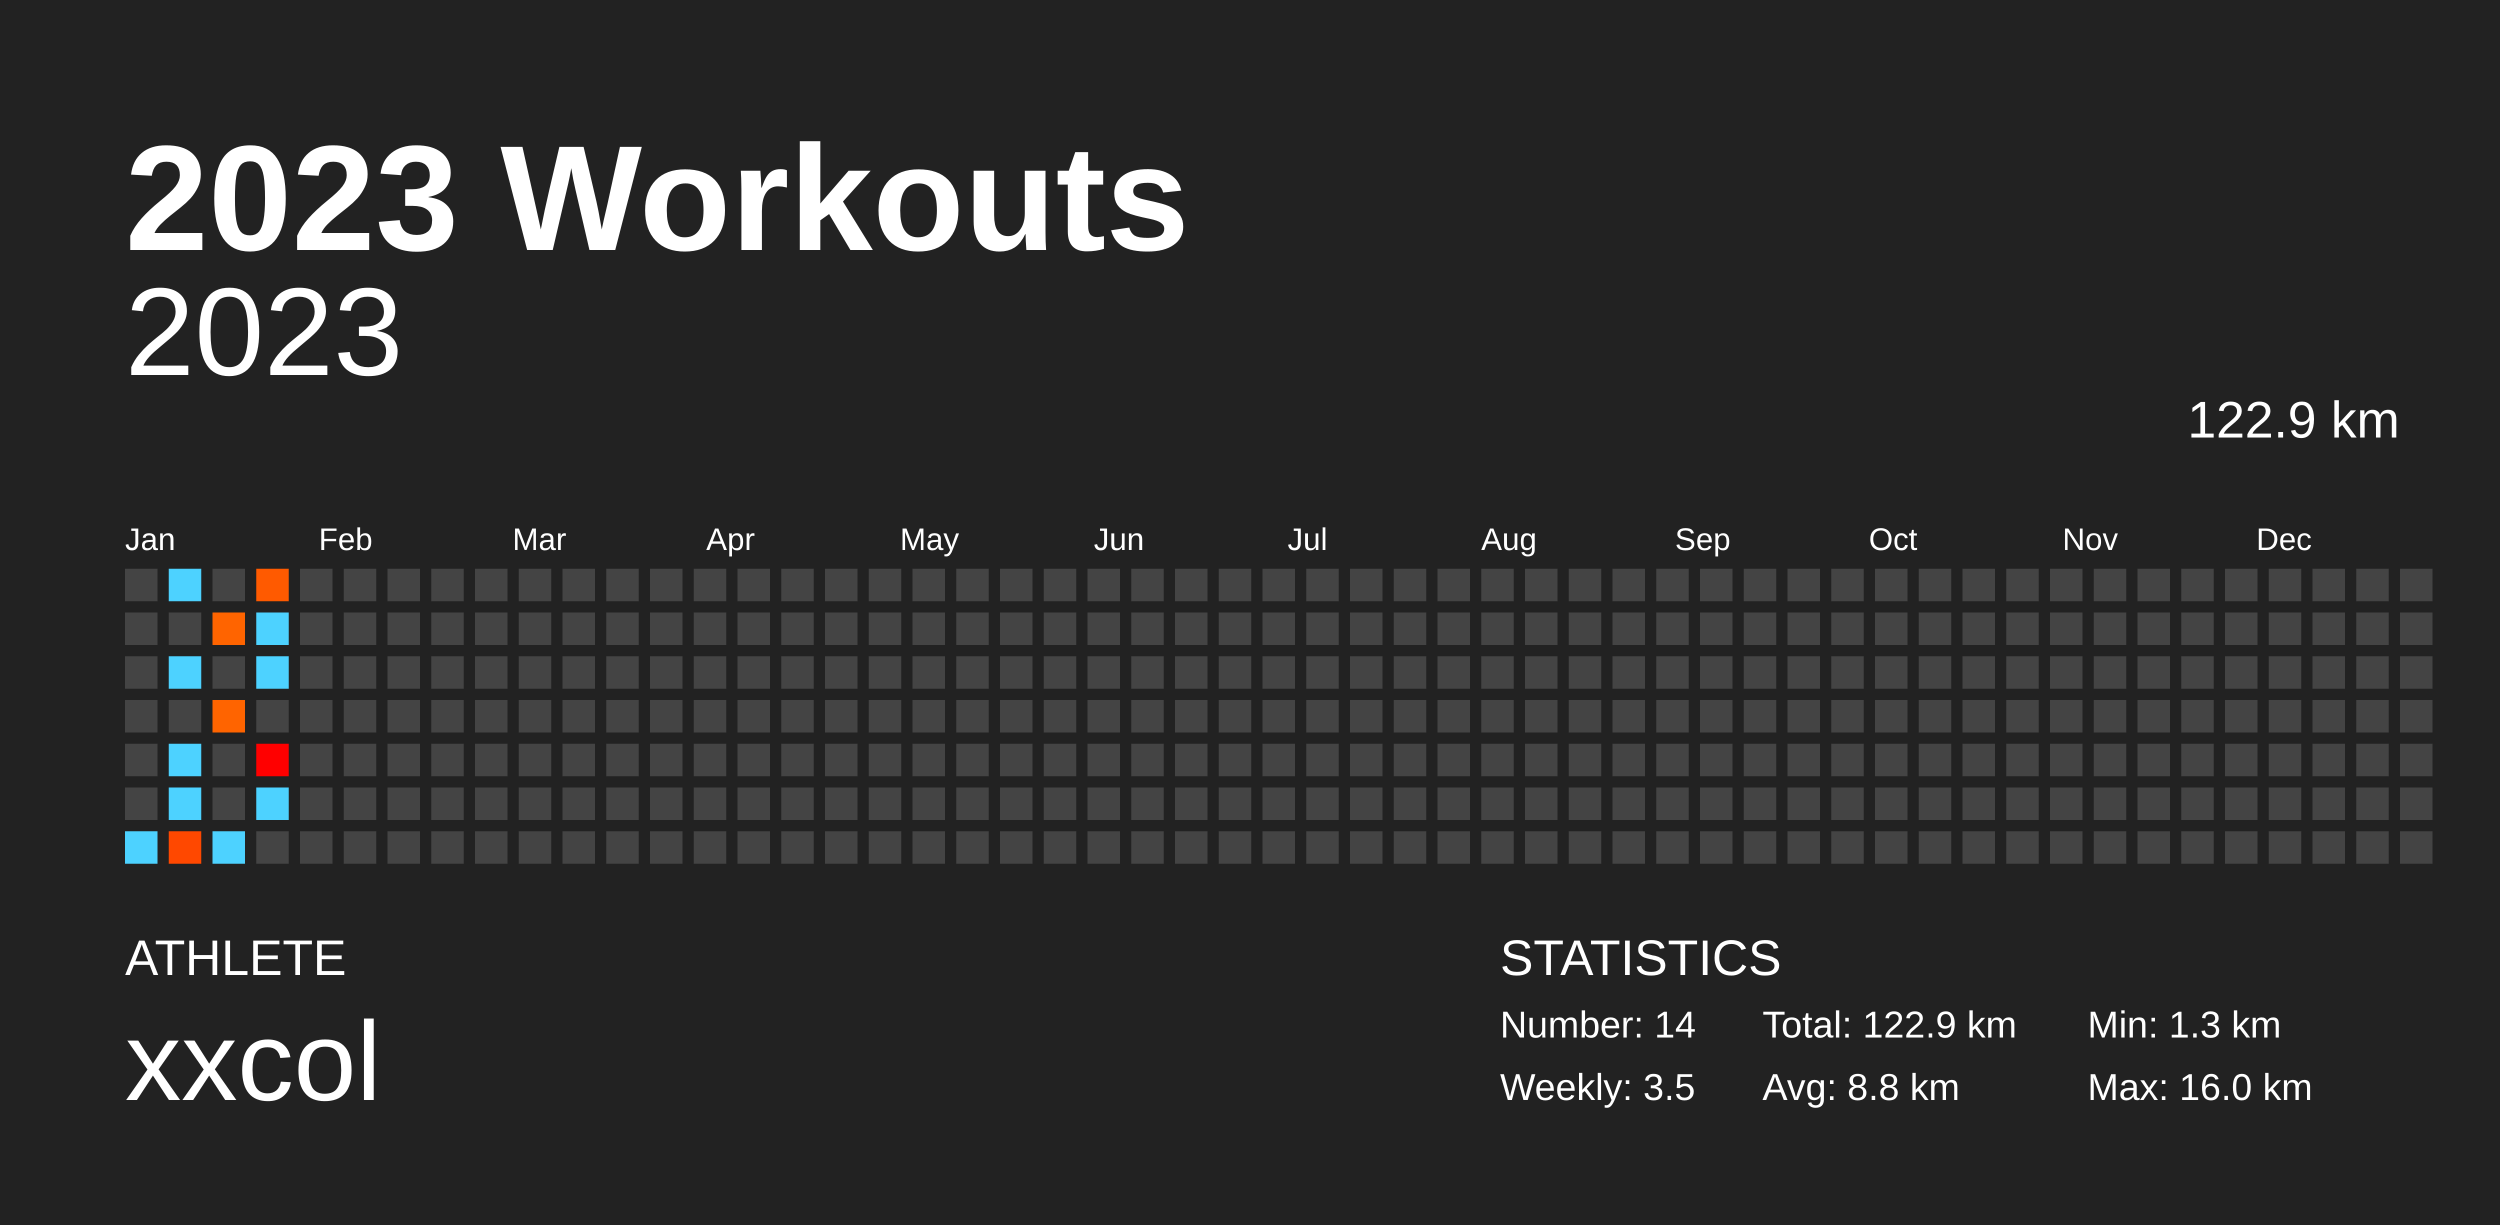
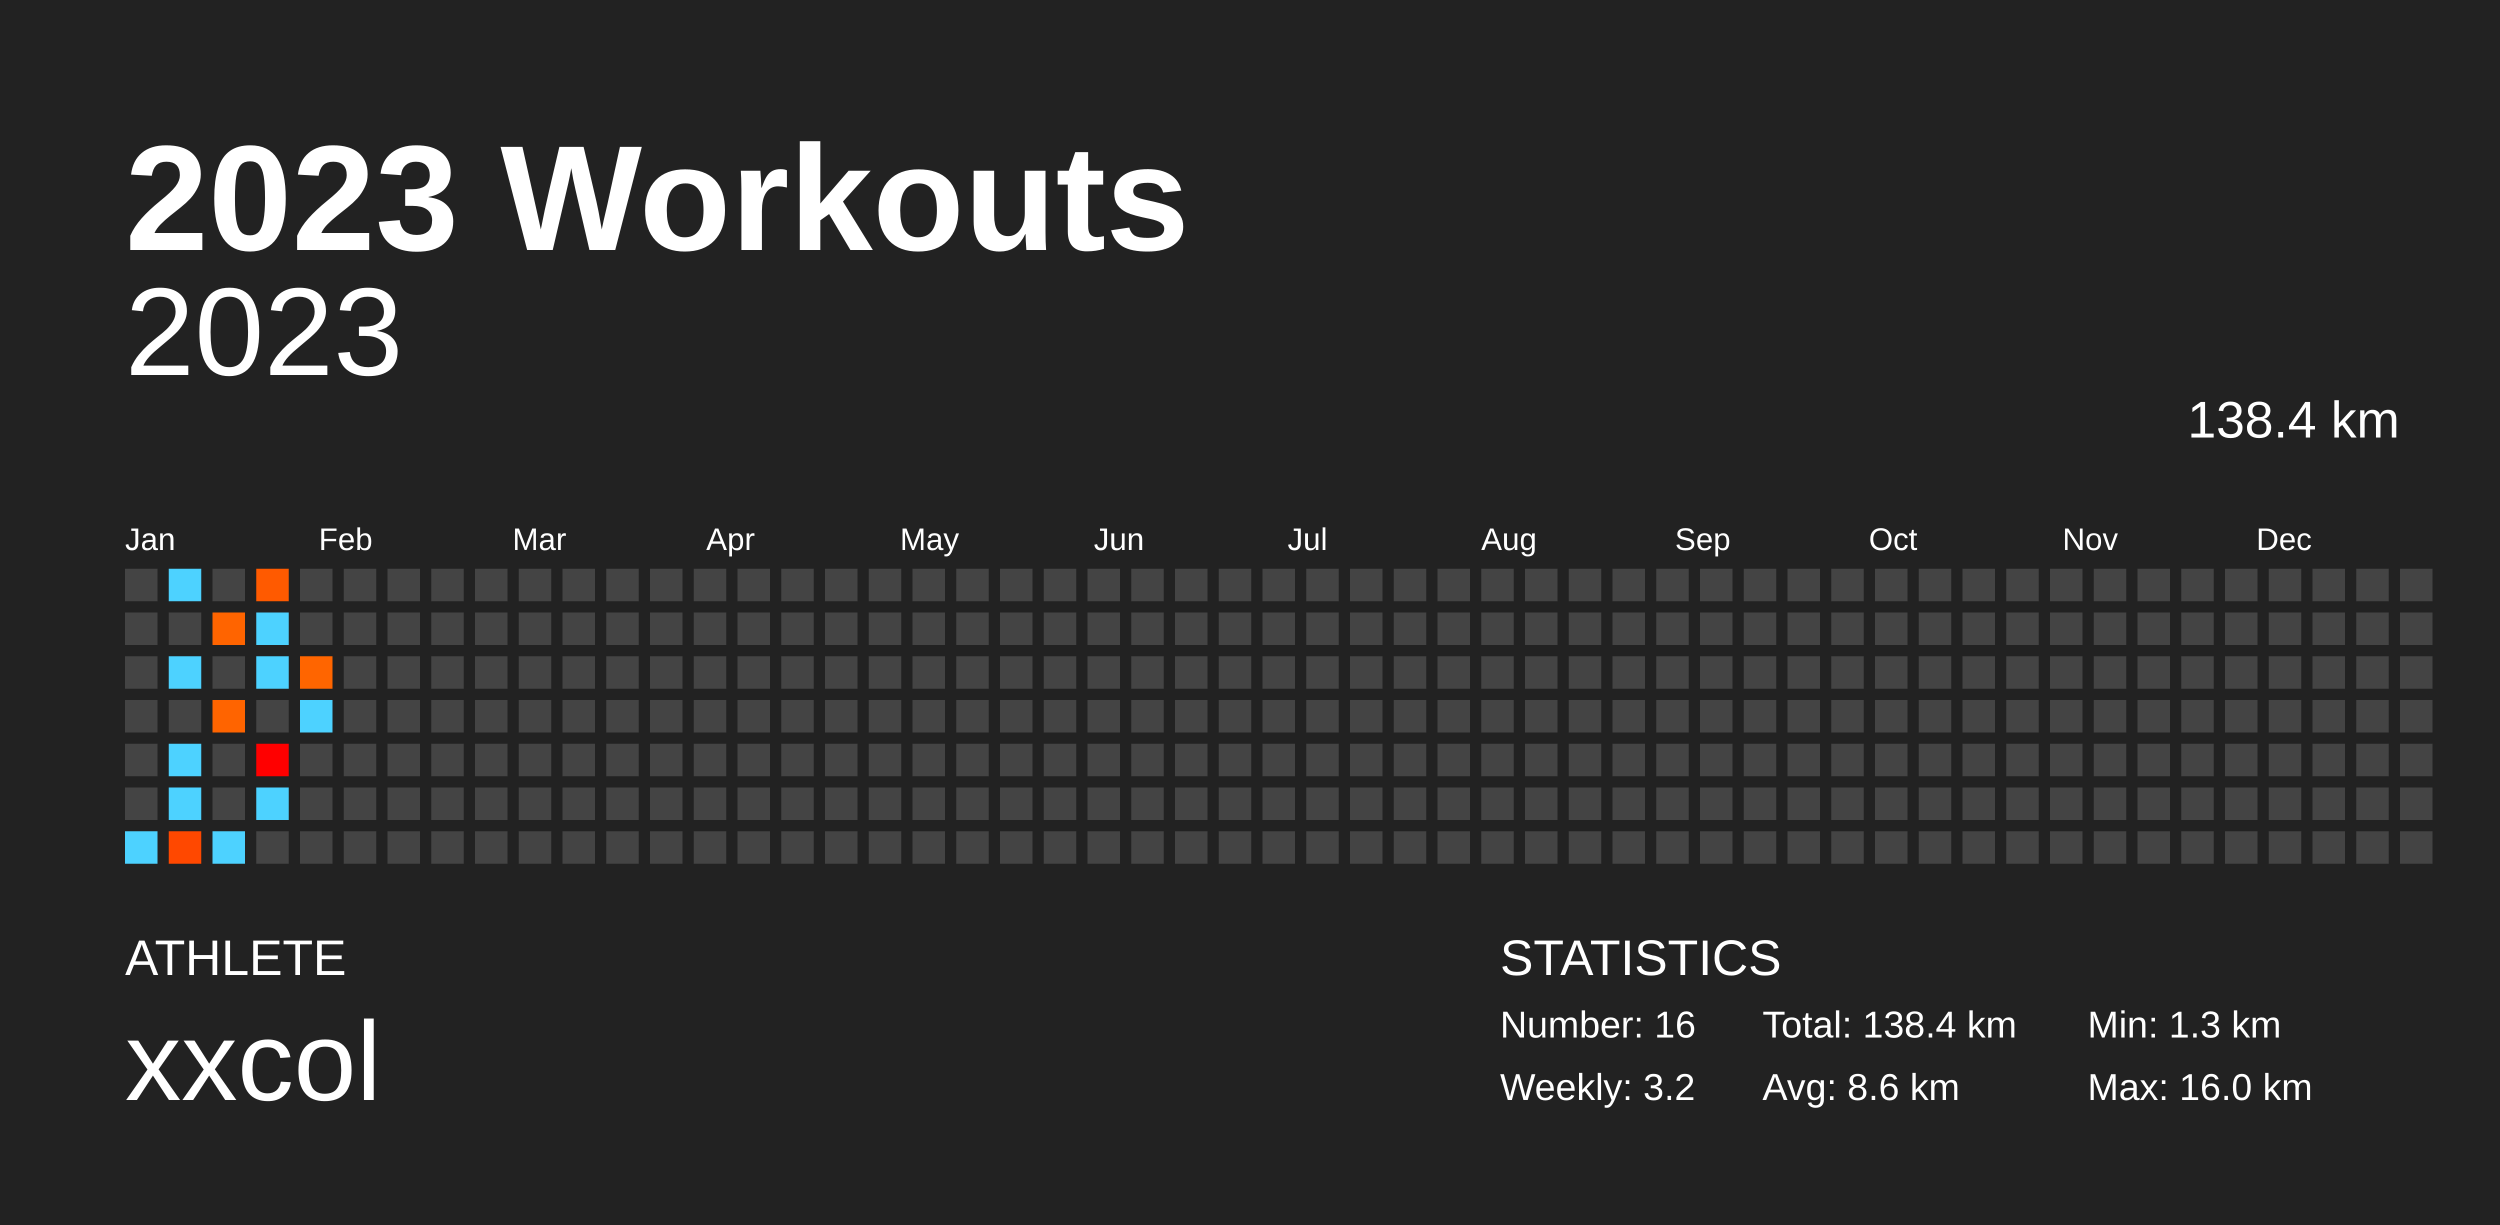
<svg xmlns="http://www.w3.org/2000/svg" baseProfile="full" height="98mm" version="1.1" viewBox="0,0,200,98" width="200mm">
  <defs />
  <rect fill="#222222" height="98" width="200" x="0" y="0" />
  <text fill="#FFFFFF" style="font-size:12px; font-family:Arial; font-weight:bold;" x="10" y="20">2023 Workouts</text>
  <text fill="#FFFFFF" style="font-size:4px; font-family:Arial" x="10" y="78">ATHLETE</text>
  <text fill="#FFFFFF" style="font-size:9px; font-family:Arial" x="10" y="88">xxcol</text>
  <text fill="#FFFFFF" style="font-size:4px; font-family:Arial" x="120" y="78">STATISTICS</text>
-   <text fill="#FFFFFF" style="font-size:3px; font-family:Arial" x="120" y="83">Number: 14</text>
-   <text fill="#FFFFFF" style="font-size:3px; font-family:Arial" x="120" y="88">Weekly: 3.5</text>
-   <text fill="#FFFFFF" style="font-size:3px; font-family:Arial" x="141" y="83">Total: 122.9 km</text>
-   <text fill="#FFFFFF" style="font-size:3px; font-family:Arial" x="141" y="88">Avg: 8.8 km</text>
+   <text fill="#FFFFFF" style="font-size:3px; font-family:Arial" x="120" y="83">Number: 16</text>
+   <text fill="#FFFFFF" style="font-size:3px; font-family:Arial" x="120" y="88">Weekly: 3.2</text>
+   <text fill="#FFFFFF" style="font-size:3px; font-family:Arial" x="141" y="83">Total: 138.4 km</text>
+   <text fill="#FFFFFF" style="font-size:3px; font-family:Arial" x="141" y="88">Avg: 8.6 km</text>
  <text fill="#FFFFFF" style="font-size:3px; font-family:Arial" x="167" y="83">Min: 1.3 km</text>
  <text fill="#FFFFFF" style="font-size:3px; font-family:Arial" x="167" y="88">Max: 16.0 km</text>
  <text alignment-baseline="hanging" fill="#FFFFFF" style="font-size:10.0px; font-family:Arial;" x="10" y="30">2023</text>
-   <text alignment-baseline="hanging" fill="#FFFFFF" style="font-size:4.125px; font-family:Arial;" x="175" y="35">122.9 km</text>
+   <text alignment-baseline="hanging" fill="#FFFFFF" style="font-size:4.125px; font-family:Arial;" x="175" y="35">138.4 km</text>
  <text fill="#FFFFFF" style="font-size:2.5px; font-family:Arial" x="10.0" y="44">Jan</text>
  <text fill="#FFFFFF" style="font-size:2.5px; font-family:Arial" x="25.5" y="44">Feb</text>
  <text fill="#FFFFFF" style="font-size:2.5px; font-family:Arial" x="41.0" y="44">Mar</text>
  <text fill="#FFFFFF" style="font-size:2.5px; font-family:Arial" x="56.5" y="44">Apr</text>
  <text fill="#FFFFFF" style="font-size:2.5px; font-family:Arial" x="72.0" y="44">May</text>
  <text fill="#FFFFFF" style="font-size:2.5px; font-family:Arial" x="87.5" y="44">Jun</text>
  <text fill="#FFFFFF" style="font-size:2.5px; font-family:Arial" x="103.0" y="44">Jul</text>
  <text fill="#FFFFFF" style="font-size:2.5px; font-family:Arial" x="118.5" y="44">Aug</text>
  <text fill="#FFFFFF" style="font-size:2.5px; font-family:Arial" x="134.0" y="44">Sep</text>
  <text fill="#FFFFFF" style="font-size:2.5px; font-family:Arial" x="149.5" y="44">Oct</text>
  <text fill="#FFFFFF" style="font-size:2.5px; font-family:Arial" x="165.0" y="44">Nov</text>
  <text fill="#FFFFFF" style="font-size:2.5px; font-family:Arial" x="180.5" y="44">Dec</text>
  <rect fill="#444444" height="2.6" width="2.6" x="10.0" y="45.5" />
  <rect fill="#444444" height="2.6" width="2.6" x="10.0" y="49.0" />
  <rect fill="#444444" height="2.6" width="2.6" x="10.0" y="52.5" />
  <rect fill="#444444" height="2.6" width="2.6" x="10.0" y="56.0" />
  <rect fill="#444444" height="2.6" width="2.6" x="10.0" y="59.5" />
  <rect fill="#444444" height="2.6" width="2.6" x="10.0" y="63.0" />
  <rect fill="#4dd2ff" height="2.6" width="2.6" x="10.0" y="66.5" />
  <rect fill="#4dd2ff" height="2.6" width="2.6" x="13.5" y="45.5" />
  <rect fill="#444444" height="2.6" width="2.6" x="13.5" y="49.0" />
  <rect fill="#4dd2ff" height="2.6" width="2.6" x="13.5" y="52.5" />
  <rect fill="#444444" height="2.6" width="2.6" x="13.5" y="56.0" />
  <rect fill="#4dd2ff" height="2.6" width="2.6" x="13.5" y="59.5" />
  <rect fill="#4dd2ff" height="2.6" width="2.6" x="13.5" y="63.0" />
  <rect fill="#ff4800" height="2.6" width="2.6" x="13.5" y="66.5" />
  <rect fill="#444444" height="2.6" width="2.6" x="17.0" y="45.5" />
  <rect fill="#ff6400" height="2.6" width="2.6" x="17.0" y="49.0" />
  <rect fill="#444444" height="2.6" width="2.6" x="17.0" y="52.5" />
  <rect fill="#ff6400" height="2.6" width="2.6" x="17.0" y="56.0" />
  <rect fill="#444444" height="2.6" width="2.6" x="17.0" y="59.5" />
  <rect fill="#444444" height="2.6" width="2.6" x="17.0" y="63.0" />
  <rect fill="#4dd2ff" height="2.6" width="2.6" x="17.0" y="66.5" />
  <rect fill="#ff5a00" height="2.6" width="2.6" x="20.5" y="45.5" />
  <rect fill="#4dd2ff" height="2.6" width="2.6" x="20.5" y="49.0" />
  <rect fill="#4dd2ff" height="2.6" width="2.6" x="20.5" y="52.5" />
  <rect fill="#444444" height="2.6" width="2.6" x="20.5" y="56.0" />
  <rect fill="#ff0000" height="2.6" width="2.6" x="20.5" y="59.5" />
  <rect fill="#4dd2ff" height="2.6" width="2.6" x="20.5" y="63.0" />
  <rect fill="#444444" height="2.6" width="2.6" x="20.5" y="66.5" />
  <rect fill="#444444" height="2.6" width="2.6" x="24.0" y="45.5" />
  <rect fill="#444444" height="2.6" width="2.6" x="24.0" y="49.0" />
-   <rect fill="#444444" height="2.6" width="2.6" x="24.0" y="52.5" />
-   <rect fill="#444444" height="2.6" width="2.6" x="24.0" y="56.0" />
+   <rect fill="#ff6500" height="2.6" width="2.6" x="24.0" y="52.5" />
+   <rect fill="#4dd2ff" height="2.6" width="2.6" x="24.0" y="56.0" />
  <rect fill="#444444" height="2.6" width="2.6" x="24.0" y="59.5" />
  <rect fill="#444444" height="2.6" width="2.6" x="24.0" y="63.0" />
  <rect fill="#444444" height="2.6" width="2.6" x="24.0" y="66.5" />
  <rect fill="#444444" height="2.6" width="2.6" x="27.5" y="45.5" />
  <rect fill="#444444" height="2.6" width="2.6" x="27.5" y="49.0" />
  <rect fill="#444444" height="2.6" width="2.6" x="27.5" y="52.5" />
  <rect fill="#444444" height="2.6" width="2.6" x="27.5" y="56.0" />
  <rect fill="#444444" height="2.6" width="2.6" x="27.5" y="59.5" />
  <rect fill="#444444" height="2.6" width="2.6" x="27.5" y="63.0" />
  <rect fill="#444444" height="2.6" width="2.6" x="27.5" y="66.5" />
  <rect fill="#444444" height="2.6" width="2.6" x="31.0" y="45.5" />
  <rect fill="#444444" height="2.6" width="2.6" x="31.0" y="49.0" />
  <rect fill="#444444" height="2.6" width="2.6" x="31.0" y="52.5" />
  <rect fill="#444444" height="2.6" width="2.6" x="31.0" y="56.0" />
  <rect fill="#444444" height="2.6" width="2.6" x="31.0" y="59.5" />
  <rect fill="#444444" height="2.6" width="2.6" x="31.0" y="63.0" />
  <rect fill="#444444" height="2.6" width="2.6" x="31.0" y="66.5" />
  <rect fill="#444444" height="2.6" width="2.6" x="34.5" y="45.5" />
  <rect fill="#444444" height="2.6" width="2.6" x="34.5" y="49.0" />
  <rect fill="#444444" height="2.6" width="2.6" x="34.5" y="52.5" />
  <rect fill="#444444" height="2.6" width="2.6" x="34.5" y="56.0" />
  <rect fill="#444444" height="2.6" width="2.6" x="34.5" y="59.5" />
  <rect fill="#444444" height="2.6" width="2.6" x="34.5" y="63.0" />
  <rect fill="#444444" height="2.6" width="2.6" x="34.5" y="66.5" />
  <rect fill="#444444" height="2.6" width="2.6" x="38.0" y="45.5" />
  <rect fill="#444444" height="2.6" width="2.6" x="38.0" y="49.0" />
  <rect fill="#444444" height="2.6" width="2.6" x="38.0" y="52.5" />
  <rect fill="#444444" height="2.6" width="2.6" x="38.0" y="56.0" />
  <rect fill="#444444" height="2.6" width="2.6" x="38.0" y="59.5" />
  <rect fill="#444444" height="2.6" width="2.6" x="38.0" y="63.0" />
  <rect fill="#444444" height="2.6" width="2.6" x="38.0" y="66.5" />
  <rect fill="#444444" height="2.6" width="2.6" x="41.5" y="45.5" />
  <rect fill="#444444" height="2.6" width="2.6" x="41.5" y="49.0" />
  <rect fill="#444444" height="2.6" width="2.6" x="41.5" y="52.5" />
  <rect fill="#444444" height="2.6" width="2.6" x="41.5" y="56.0" />
  <rect fill="#444444" height="2.6" width="2.6" x="41.5" y="59.5" />
  <rect fill="#444444" height="2.6" width="2.6" x="41.5" y="63.0" />
  <rect fill="#444444" height="2.6" width="2.6" x="41.5" y="66.5" />
  <rect fill="#444444" height="2.6" width="2.6" x="45.0" y="45.5" />
  <rect fill="#444444" height="2.6" width="2.6" x="45.0" y="49.0" />
  <rect fill="#444444" height="2.6" width="2.6" x="45.0" y="52.5" />
  <rect fill="#444444" height="2.6" width="2.6" x="45.0" y="56.0" />
  <rect fill="#444444" height="2.6" width="2.6" x="45.0" y="59.5" />
  <rect fill="#444444" height="2.6" width="2.6" x="45.0" y="63.0" />
  <rect fill="#444444" height="2.6" width="2.6" x="45.0" y="66.5" />
  <rect fill="#444444" height="2.6" width="2.6" x="48.5" y="45.5" />
  <rect fill="#444444" height="2.6" width="2.6" x="48.5" y="49.0" />
  <rect fill="#444444" height="2.6" width="2.6" x="48.5" y="52.5" />
  <rect fill="#444444" height="2.6" width="2.6" x="48.5" y="56.0" />
  <rect fill="#444444" height="2.6" width="2.6" x="48.5" y="59.5" />
  <rect fill="#444444" height="2.6" width="2.6" x="48.5" y="63.0" />
  <rect fill="#444444" height="2.6" width="2.6" x="48.5" y="66.5" />
  <rect fill="#444444" height="2.6" width="2.6" x="52.0" y="45.5" />
  <rect fill="#444444" height="2.6" width="2.6" x="52.0" y="49.0" />
  <rect fill="#444444" height="2.6" width="2.6" x="52.0" y="52.5" />
  <rect fill="#444444" height="2.6" width="2.6" x="52.0" y="56.0" />
  <rect fill="#444444" height="2.6" width="2.6" x="52.0" y="59.5" />
  <rect fill="#444444" height="2.6" width="2.6" x="52.0" y="63.0" />
  <rect fill="#444444" height="2.6" width="2.6" x="52.0" y="66.5" />
  <rect fill="#444444" height="2.6" width="2.6" x="55.5" y="45.5" />
  <rect fill="#444444" height="2.6" width="2.6" x="55.5" y="49.0" />
  <rect fill="#444444" height="2.6" width="2.6" x="55.5" y="52.5" />
  <rect fill="#444444" height="2.6" width="2.6" x="55.5" y="56.0" />
  <rect fill="#444444" height="2.6" width="2.6" x="55.5" y="59.5" />
  <rect fill="#444444" height="2.6" width="2.6" x="55.5" y="63.0" />
  <rect fill="#444444" height="2.6" width="2.6" x="55.5" y="66.5" />
  <rect fill="#444444" height="2.6" width="2.6" x="59.0" y="45.5" />
  <rect fill="#444444" height="2.6" width="2.6" x="59.0" y="49.0" />
  <rect fill="#444444" height="2.6" width="2.6" x="59.0" y="52.5" />
  <rect fill="#444444" height="2.6" width="2.6" x="59.0" y="56.0" />
  <rect fill="#444444" height="2.6" width="2.6" x="59.0" y="59.5" />
  <rect fill="#444444" height="2.6" width="2.6" x="59.0" y="63.0" />
  <rect fill="#444444" height="2.6" width="2.6" x="59.0" y="66.5" />
  <rect fill="#444444" height="2.6" width="2.6" x="62.5" y="45.5" />
  <rect fill="#444444" height="2.6" width="2.6" x="62.5" y="49.0" />
  <rect fill="#444444" height="2.6" width="2.6" x="62.5" y="52.5" />
  <rect fill="#444444" height="2.6" width="2.6" x="62.5" y="56.0" />
  <rect fill="#444444" height="2.6" width="2.6" x="62.5" y="59.5" />
  <rect fill="#444444" height="2.6" width="2.6" x="62.5" y="63.0" />
  <rect fill="#444444" height="2.6" width="2.6" x="62.5" y="66.5" />
  <rect fill="#444444" height="2.6" width="2.6" x="66.0" y="45.5" />
  <rect fill="#444444" height="2.6" width="2.6" x="66.0" y="49.0" />
  <rect fill="#444444" height="2.6" width="2.6" x="66.0" y="52.5" />
  <rect fill="#444444" height="2.6" width="2.6" x="66.0" y="56.0" />
  <rect fill="#444444" height="2.6" width="2.6" x="66.0" y="59.5" />
  <rect fill="#444444" height="2.6" width="2.6" x="66.0" y="63.0" />
  <rect fill="#444444" height="2.6" width="2.6" x="66.0" y="66.5" />
  <rect fill="#444444" height="2.6" width="2.6" x="69.5" y="45.5" />
  <rect fill="#444444" height="2.6" width="2.6" x="69.5" y="49.0" />
  <rect fill="#444444" height="2.6" width="2.6" x="69.5" y="52.5" />
  <rect fill="#444444" height="2.6" width="2.6" x="69.5" y="56.0" />
  <rect fill="#444444" height="2.6" width="2.6" x="69.5" y="59.5" />
  <rect fill="#444444" height="2.6" width="2.6" x="69.5" y="63.0" />
  <rect fill="#444444" height="2.6" width="2.6" x="69.5" y="66.5" />
  <rect fill="#444444" height="2.6" width="2.6" x="73.0" y="45.5" />
  <rect fill="#444444" height="2.6" width="2.6" x="73.0" y="49.0" />
  <rect fill="#444444" height="2.6" width="2.6" x="73.0" y="52.5" />
  <rect fill="#444444" height="2.6" width="2.6" x="73.0" y="56.0" />
  <rect fill="#444444" height="2.6" width="2.6" x="73.0" y="59.5" />
  <rect fill="#444444" height="2.6" width="2.6" x="73.0" y="63.0" />
  <rect fill="#444444" height="2.6" width="2.6" x="73.0" y="66.5" />
  <rect fill="#444444" height="2.6" width="2.6" x="76.5" y="45.5" />
  <rect fill="#444444" height="2.6" width="2.6" x="76.5" y="49.0" />
  <rect fill="#444444" height="2.6" width="2.6" x="76.5" y="52.5" />
  <rect fill="#444444" height="2.6" width="2.6" x="76.5" y="56.0" />
  <rect fill="#444444" height="2.6" width="2.6" x="76.5" y="59.5" />
  <rect fill="#444444" height="2.6" width="2.6" x="76.5" y="63.0" />
  <rect fill="#444444" height="2.6" width="2.6" x="76.5" y="66.5" />
  <rect fill="#444444" height="2.6" width="2.6" x="80.0" y="45.5" />
  <rect fill="#444444" height="2.6" width="2.6" x="80.0" y="49.0" />
  <rect fill="#444444" height="2.6" width="2.6" x="80.0" y="52.5" />
  <rect fill="#444444" height="2.6" width="2.6" x="80.0" y="56.0" />
  <rect fill="#444444" height="2.6" width="2.6" x="80.0" y="59.5" />
  <rect fill="#444444" height="2.6" width="2.6" x="80.0" y="63.0" />
  <rect fill="#444444" height="2.6" width="2.6" x="80.0" y="66.5" />
  <rect fill="#444444" height="2.6" width="2.6" x="83.5" y="45.5" />
  <rect fill="#444444" height="2.6" width="2.6" x="83.5" y="49.0" />
  <rect fill="#444444" height="2.6" width="2.6" x="83.5" y="52.5" />
  <rect fill="#444444" height="2.6" width="2.6" x="83.5" y="56.0" />
  <rect fill="#444444" height="2.6" width="2.6" x="83.5" y="59.5" />
  <rect fill="#444444" height="2.6" width="2.6" x="83.5" y="63.0" />
  <rect fill="#444444" height="2.6" width="2.6" x="83.5" y="66.5" />
  <rect fill="#444444" height="2.6" width="2.6" x="87.0" y="45.5" />
  <rect fill="#444444" height="2.6" width="2.6" x="87.0" y="49.0" />
  <rect fill="#444444" height="2.6" width="2.6" x="87.0" y="52.5" />
  <rect fill="#444444" height="2.6" width="2.6" x="87.0" y="56.0" />
  <rect fill="#444444" height="2.6" width="2.6" x="87.0" y="59.5" />
  <rect fill="#444444" height="2.6" width="2.6" x="87.0" y="63.0" />
  <rect fill="#444444" height="2.6" width="2.6" x="87.0" y="66.5" />
  <rect fill="#444444" height="2.6" width="2.6" x="90.5" y="45.5" />
  <rect fill="#444444" height="2.6" width="2.6" x="90.5" y="49.0" />
  <rect fill="#444444" height="2.6" width="2.6" x="90.5" y="52.5" />
  <rect fill="#444444" height="2.6" width="2.6" x="90.5" y="56.0" />
  <rect fill="#444444" height="2.6" width="2.6" x="90.5" y="59.5" />
  <rect fill="#444444" height="2.6" width="2.6" x="90.5" y="63.0" />
  <rect fill="#444444" height="2.6" width="2.6" x="90.5" y="66.5" />
  <rect fill="#444444" height="2.6" width="2.6" x="94.0" y="45.5" />
  <rect fill="#444444" height="2.6" width="2.6" x="94.0" y="49.0" />
  <rect fill="#444444" height="2.6" width="2.6" x="94.0" y="52.5" />
  <rect fill="#444444" height="2.6" width="2.6" x="94.0" y="56.0" />
  <rect fill="#444444" height="2.6" width="2.6" x="94.0" y="59.5" />
  <rect fill="#444444" height="2.6" width="2.6" x="94.0" y="63.0" />
  <rect fill="#444444" height="2.6" width="2.6" x="94.0" y="66.5" />
  <rect fill="#444444" height="2.6" width="2.6" x="97.5" y="45.5" />
  <rect fill="#444444" height="2.6" width="2.6" x="97.5" y="49.0" />
  <rect fill="#444444" height="2.6" width="2.6" x="97.5" y="52.5" />
  <rect fill="#444444" height="2.6" width="2.6" x="97.5" y="56.0" />
  <rect fill="#444444" height="2.6" width="2.6" x="97.5" y="59.5" />
  <rect fill="#444444" height="2.6" width="2.6" x="97.5" y="63.0" />
  <rect fill="#444444" height="2.6" width="2.6" x="97.5" y="66.5" />
  <rect fill="#444444" height="2.6" width="2.6" x="101.0" y="45.5" />
  <rect fill="#444444" height="2.6" width="2.6" x="101.0" y="49.0" />
  <rect fill="#444444" height="2.6" width="2.6" x="101.0" y="52.5" />
  <rect fill="#444444" height="2.6" width="2.6" x="101.0" y="56.0" />
  <rect fill="#444444" height="2.6" width="2.6" x="101.0" y="59.5" />
  <rect fill="#444444" height="2.6" width="2.6" x="101.0" y="63.0" />
  <rect fill="#444444" height="2.6" width="2.6" x="101.0" y="66.5" />
  <rect fill="#444444" height="2.6" width="2.6" x="104.5" y="45.5" />
  <rect fill="#444444" height="2.6" width="2.6" x="104.5" y="49.0" />
  <rect fill="#444444" height="2.6" width="2.6" x="104.5" y="52.5" />
  <rect fill="#444444" height="2.6" width="2.6" x="104.5" y="56.0" />
  <rect fill="#444444" height="2.6" width="2.6" x="104.5" y="59.5" />
  <rect fill="#444444" height="2.6" width="2.6" x="104.5" y="63.0" />
  <rect fill="#444444" height="2.6" width="2.6" x="104.5" y="66.5" />
  <rect fill="#444444" height="2.6" width="2.6" x="108.0" y="45.5" />
  <rect fill="#444444" height="2.6" width="2.6" x="108.0" y="49.0" />
  <rect fill="#444444" height="2.6" width="2.6" x="108.0" y="52.5" />
  <rect fill="#444444" height="2.6" width="2.6" x="108.0" y="56.0" />
  <rect fill="#444444" height="2.6" width="2.6" x="108.0" y="59.5" />
  <rect fill="#444444" height="2.6" width="2.6" x="108.0" y="63.0" />
  <rect fill="#444444" height="2.6" width="2.6" x="108.0" y="66.5" />
  <rect fill="#444444" height="2.6" width="2.6" x="111.5" y="45.5" />
  <rect fill="#444444" height="2.6" width="2.6" x="111.5" y="49.0" />
  <rect fill="#444444" height="2.6" width="2.6" x="111.5" y="52.5" />
  <rect fill="#444444" height="2.6" width="2.6" x="111.5" y="56.0" />
  <rect fill="#444444" height="2.6" width="2.6" x="111.5" y="59.5" />
  <rect fill="#444444" height="2.6" width="2.6" x="111.5" y="63.0" />
  <rect fill="#444444" height="2.6" width="2.6" x="111.5" y="66.5" />
  <rect fill="#444444" height="2.6" width="2.6" x="115.0" y="45.5" />
  <rect fill="#444444" height="2.6" width="2.6" x="115.0" y="49.0" />
  <rect fill="#444444" height="2.6" width="2.6" x="115.0" y="52.5" />
  <rect fill="#444444" height="2.6" width="2.6" x="115.0" y="56.0" />
  <rect fill="#444444" height="2.6" width="2.6" x="115.0" y="59.5" />
  <rect fill="#444444" height="2.6" width="2.6" x="115.0" y="63.0" />
  <rect fill="#444444" height="2.6" width="2.6" x="115.0" y="66.5" />
  <rect fill="#444444" height="2.6" width="2.6" x="118.5" y="45.5" />
  <rect fill="#444444" height="2.6" width="2.6" x="118.5" y="49.0" />
  <rect fill="#444444" height="2.6" width="2.6" x="118.5" y="52.5" />
  <rect fill="#444444" height="2.6" width="2.6" x="118.5" y="56.0" />
  <rect fill="#444444" height="2.6" width="2.6" x="118.5" y="59.5" />
  <rect fill="#444444" height="2.6" width="2.6" x="118.5" y="63.0" />
  <rect fill="#444444" height="2.6" width="2.6" x="118.5" y="66.5" />
  <rect fill="#444444" height="2.6" width="2.6" x="122.0" y="45.5" />
  <rect fill="#444444" height="2.6" width="2.6" x="122.0" y="49.0" />
  <rect fill="#444444" height="2.6" width="2.6" x="122.0" y="52.5" />
  <rect fill="#444444" height="2.6" width="2.6" x="122.0" y="56.0" />
  <rect fill="#444444" height="2.6" width="2.6" x="122.0" y="59.5" />
  <rect fill="#444444" height="2.6" width="2.6" x="122.0" y="63.0" />
  <rect fill="#444444" height="2.6" width="2.6" x="122.0" y="66.5" />
  <rect fill="#444444" height="2.6" width="2.6" x="125.5" y="45.5" />
  <rect fill="#444444" height="2.6" width="2.6" x="125.5" y="49.0" />
  <rect fill="#444444" height="2.6" width="2.6" x="125.5" y="52.5" />
  <rect fill="#444444" height="2.6" width="2.6" x="125.5" y="56.0" />
  <rect fill="#444444" height="2.6" width="2.6" x="125.5" y="59.5" />
  <rect fill="#444444" height="2.6" width="2.6" x="125.5" y="63.0" />
  <rect fill="#444444" height="2.6" width="2.6" x="125.5" y="66.5" />
  <rect fill="#444444" height="2.6" width="2.6" x="129.0" y="45.5" />
  <rect fill="#444444" height="2.6" width="2.6" x="129.0" y="49.0" />
  <rect fill="#444444" height="2.6" width="2.6" x="129.0" y="52.5" />
  <rect fill="#444444" height="2.6" width="2.6" x="129.0" y="56.0" />
  <rect fill="#444444" height="2.6" width="2.6" x="129.0" y="59.5" />
  <rect fill="#444444" height="2.6" width="2.6" x="129.0" y="63.0" />
  <rect fill="#444444" height="2.6" width="2.6" x="129.0" y="66.5" />
  <rect fill="#444444" height="2.6" width="2.6" x="132.5" y="45.5" />
  <rect fill="#444444" height="2.6" width="2.6" x="132.5" y="49.0" />
  <rect fill="#444444" height="2.6" width="2.6" x="132.5" y="52.5" />
  <rect fill="#444444" height="2.6" width="2.6" x="132.5" y="56.0" />
  <rect fill="#444444" height="2.6" width="2.6" x="132.5" y="59.5" />
  <rect fill="#444444" height="2.6" width="2.6" x="132.5" y="63.0" />
  <rect fill="#444444" height="2.6" width="2.6" x="132.5" y="66.5" />
  <rect fill="#444444" height="2.6" width="2.6" x="136.0" y="45.5" />
  <rect fill="#444444" height="2.6" width="2.6" x="136.0" y="49.0" />
  <rect fill="#444444" height="2.6" width="2.6" x="136.0" y="52.5" />
  <rect fill="#444444" height="2.6" width="2.6" x="136.0" y="56.0" />
  <rect fill="#444444" height="2.6" width="2.6" x="136.0" y="59.5" />
  <rect fill="#444444" height="2.6" width="2.6" x="136.0" y="63.0" />
  <rect fill="#444444" height="2.6" width="2.6" x="136.0" y="66.5" />
  <rect fill="#444444" height="2.6" width="2.6" x="139.5" y="45.5" />
  <rect fill="#444444" height="2.6" width="2.6" x="139.5" y="49.0" />
  <rect fill="#444444" height="2.6" width="2.6" x="139.5" y="52.5" />
  <rect fill="#444444" height="2.6" width="2.6" x="139.5" y="56.0" />
  <rect fill="#444444" height="2.6" width="2.6" x="139.5" y="59.5" />
  <rect fill="#444444" height="2.6" width="2.6" x="139.5" y="63.0" />
  <rect fill="#444444" height="2.6" width="2.6" x="139.5" y="66.5" />
  <rect fill="#444444" height="2.6" width="2.6" x="143.0" y="45.5" />
  <rect fill="#444444" height="2.6" width="2.6" x="143.0" y="49.0" />
  <rect fill="#444444" height="2.6" width="2.6" x="143.0" y="52.5" />
  <rect fill="#444444" height="2.6" width="2.6" x="143.0" y="56.0" />
  <rect fill="#444444" height="2.6" width="2.6" x="143.0" y="59.5" />
  <rect fill="#444444" height="2.6" width="2.6" x="143.0" y="63.0" />
  <rect fill="#444444" height="2.6" width="2.6" x="143.0" y="66.5" />
  <rect fill="#444444" height="2.6" width="2.6" x="146.5" y="45.5" />
  <rect fill="#444444" height="2.6" width="2.6" x="146.5" y="49.0" />
  <rect fill="#444444" height="2.6" width="2.6" x="146.5" y="52.5" />
  <rect fill="#444444" height="2.6" width="2.6" x="146.5" y="56.0" />
  <rect fill="#444444" height="2.6" width="2.6" x="146.5" y="59.5" />
  <rect fill="#444444" height="2.6" width="2.6" x="146.5" y="63.0" />
  <rect fill="#444444" height="2.6" width="2.6" x="146.5" y="66.5" />
  <rect fill="#444444" height="2.6" width="2.6" x="150.0" y="45.5" />
  <rect fill="#444444" height="2.6" width="2.6" x="150.0" y="49.0" />
  <rect fill="#444444" height="2.6" width="2.6" x="150.0" y="52.5" />
  <rect fill="#444444" height="2.6" width="2.6" x="150.0" y="56.0" />
  <rect fill="#444444" height="2.6" width="2.6" x="150.0" y="59.5" />
  <rect fill="#444444" height="2.6" width="2.6" x="150.0" y="63.0" />
  <rect fill="#444444" height="2.6" width="2.6" x="150.0" y="66.5" />
  <rect fill="#444444" height="2.6" width="2.6" x="153.5" y="45.5" />
  <rect fill="#444444" height="2.6" width="2.6" x="153.5" y="49.0" />
  <rect fill="#444444" height="2.6" width="2.6" x="153.5" y="52.5" />
  <rect fill="#444444" height="2.6" width="2.6" x="153.5" y="56.0" />
  <rect fill="#444444" height="2.6" width="2.6" x="153.5" y="59.5" />
  <rect fill="#444444" height="2.6" width="2.6" x="153.5" y="63.0" />
  <rect fill="#444444" height="2.6" width="2.6" x="153.5" y="66.5" />
  <rect fill="#444444" height="2.6" width="2.6" x="157.0" y="45.5" />
  <rect fill="#444444" height="2.6" width="2.6" x="157.0" y="49.0" />
  <rect fill="#444444" height="2.6" width="2.6" x="157.0" y="52.5" />
  <rect fill="#444444" height="2.6" width="2.6" x="157.0" y="56.0" />
  <rect fill="#444444" height="2.6" width="2.6" x="157.0" y="59.5" />
  <rect fill="#444444" height="2.6" width="2.6" x="157.0" y="63.0" />
  <rect fill="#444444" height="2.6" width="2.6" x="157.0" y="66.5" />
  <rect fill="#444444" height="2.6" width="2.6" x="160.5" y="45.5" />
  <rect fill="#444444" height="2.6" width="2.6" x="160.5" y="49.0" />
  <rect fill="#444444" height="2.6" width="2.6" x="160.5" y="52.5" />
  <rect fill="#444444" height="2.6" width="2.6" x="160.5" y="56.0" />
  <rect fill="#444444" height="2.6" width="2.6" x="160.5" y="59.5" />
  <rect fill="#444444" height="2.6" width="2.6" x="160.5" y="63.0" />
  <rect fill="#444444" height="2.6" width="2.6" x="160.5" y="66.5" />
  <rect fill="#444444" height="2.6" width="2.6" x="164.0" y="45.5" />
  <rect fill="#444444" height="2.6" width="2.6" x="164.0" y="49.0" />
  <rect fill="#444444" height="2.6" width="2.6" x="164.0" y="52.5" />
  <rect fill="#444444" height="2.6" width="2.6" x="164.0" y="56.0" />
  <rect fill="#444444" height="2.6" width="2.6" x="164.0" y="59.5" />
  <rect fill="#444444" height="2.6" width="2.6" x="164.0" y="63.0" />
  <rect fill="#444444" height="2.6" width="2.6" x="164.0" y="66.5" />
  <rect fill="#444444" height="2.6" width="2.6" x="167.5" y="45.5" />
  <rect fill="#444444" height="2.6" width="2.6" x="167.5" y="49.0" />
  <rect fill="#444444" height="2.6" width="2.6" x="167.5" y="52.5" />
  <rect fill="#444444" height="2.6" width="2.6" x="167.5" y="56.0" />
  <rect fill="#444444" height="2.6" width="2.6" x="167.5" y="59.5" />
  <rect fill="#444444" height="2.6" width="2.6" x="167.5" y="63.0" />
  <rect fill="#444444" height="2.6" width="2.6" x="167.5" y="66.5" />
  <rect fill="#444444" height="2.6" width="2.6" x="171.0" y="45.5" />
  <rect fill="#444444" height="2.6" width="2.6" x="171.0" y="49.0" />
  <rect fill="#444444" height="2.6" width="2.6" x="171.0" y="52.5" />
  <rect fill="#444444" height="2.6" width="2.6" x="171.0" y="56.0" />
  <rect fill="#444444" height="2.6" width="2.6" x="171.0" y="59.5" />
  <rect fill="#444444" height="2.6" width="2.6" x="171.0" y="63.0" />
  <rect fill="#444444" height="2.6" width="2.6" x="171.0" y="66.5" />
  <rect fill="#444444" height="2.6" width="2.6" x="174.5" y="45.5" />
  <rect fill="#444444" height="2.6" width="2.6" x="174.5" y="49.0" />
  <rect fill="#444444" height="2.6" width="2.6" x="174.5" y="52.5" />
  <rect fill="#444444" height="2.6" width="2.6" x="174.5" y="56.0" />
  <rect fill="#444444" height="2.6" width="2.6" x="174.5" y="59.5" />
  <rect fill="#444444" height="2.6" width="2.6" x="174.5" y="63.0" />
  <rect fill="#444444" height="2.6" width="2.6" x="174.5" y="66.5" />
  <rect fill="#444444" height="2.6" width="2.6" x="178.0" y="45.5" />
  <rect fill="#444444" height="2.6" width="2.6" x="178.0" y="49.0" />
  <rect fill="#444444" height="2.6" width="2.6" x="178.0" y="52.5" />
  <rect fill="#444444" height="2.6" width="2.6" x="178.0" y="56.0" />
  <rect fill="#444444" height="2.6" width="2.6" x="178.0" y="59.5" />
  <rect fill="#444444" height="2.6" width="2.6" x="178.0" y="63.0" />
  <rect fill="#444444" height="2.6" width="2.6" x="178.0" y="66.5" />
  <rect fill="#444444" height="2.6" width="2.6" x="181.5" y="45.5" />
  <rect fill="#444444" height="2.6" width="2.6" x="181.5" y="49.0" />
  <rect fill="#444444" height="2.6" width="2.6" x="181.5" y="52.5" />
  <rect fill="#444444" height="2.6" width="2.6" x="181.5" y="56.0" />
  <rect fill="#444444" height="2.6" width="2.6" x="181.5" y="59.5" />
  <rect fill="#444444" height="2.6" width="2.6" x="181.5" y="63.0" />
  <rect fill="#444444" height="2.6" width="2.6" x="181.5" y="66.5" />
  <rect fill="#444444" height="2.6" width="2.6" x="185.0" y="45.5" />
  <rect fill="#444444" height="2.6" width="2.6" x="185.0" y="49.0" />
  <rect fill="#444444" height="2.6" width="2.6" x="185.0" y="52.5" />
  <rect fill="#444444" height="2.6" width="2.6" x="185.0" y="56.0" />
  <rect fill="#444444" height="2.6" width="2.6" x="185.0" y="59.5" />
  <rect fill="#444444" height="2.6" width="2.6" x="185.0" y="63.0" />
  <rect fill="#444444" height="2.6" width="2.6" x="185.0" y="66.5" />
  <rect fill="#444444" height="2.6" width="2.6" x="188.5" y="45.5" />
  <rect fill="#444444" height="2.6" width="2.6" x="188.5" y="49.0" />
  <rect fill="#444444" height="2.6" width="2.6" x="188.5" y="52.5" />
  <rect fill="#444444" height="2.6" width="2.6" x="188.5" y="56.0" />
  <rect fill="#444444" height="2.6" width="2.6" x="188.5" y="59.5" />
  <rect fill="#444444" height="2.6" width="2.6" x="188.5" y="63.0" />
  <rect fill="#444444" height="2.6" width="2.6" x="188.5" y="66.5" />
  <rect fill="#444444" height="2.6" width="2.6" x="192.0" y="45.5" />
  <rect fill="#444444" height="2.6" width="2.6" x="192.0" y="49.0" />
  <rect fill="#444444" height="2.6" width="2.6" x="192.0" y="52.5" />
  <rect fill="#444444" height="2.6" width="2.6" x="192.0" y="56.0" />
  <rect fill="#444444" height="2.6" width="2.6" x="192.0" y="59.5" />
  <rect fill="#444444" height="2.6" width="2.6" x="192.0" y="63.0" />
  <rect fill="#444444" height="2.6" width="2.6" x="192.0" y="66.5" />
</svg>
